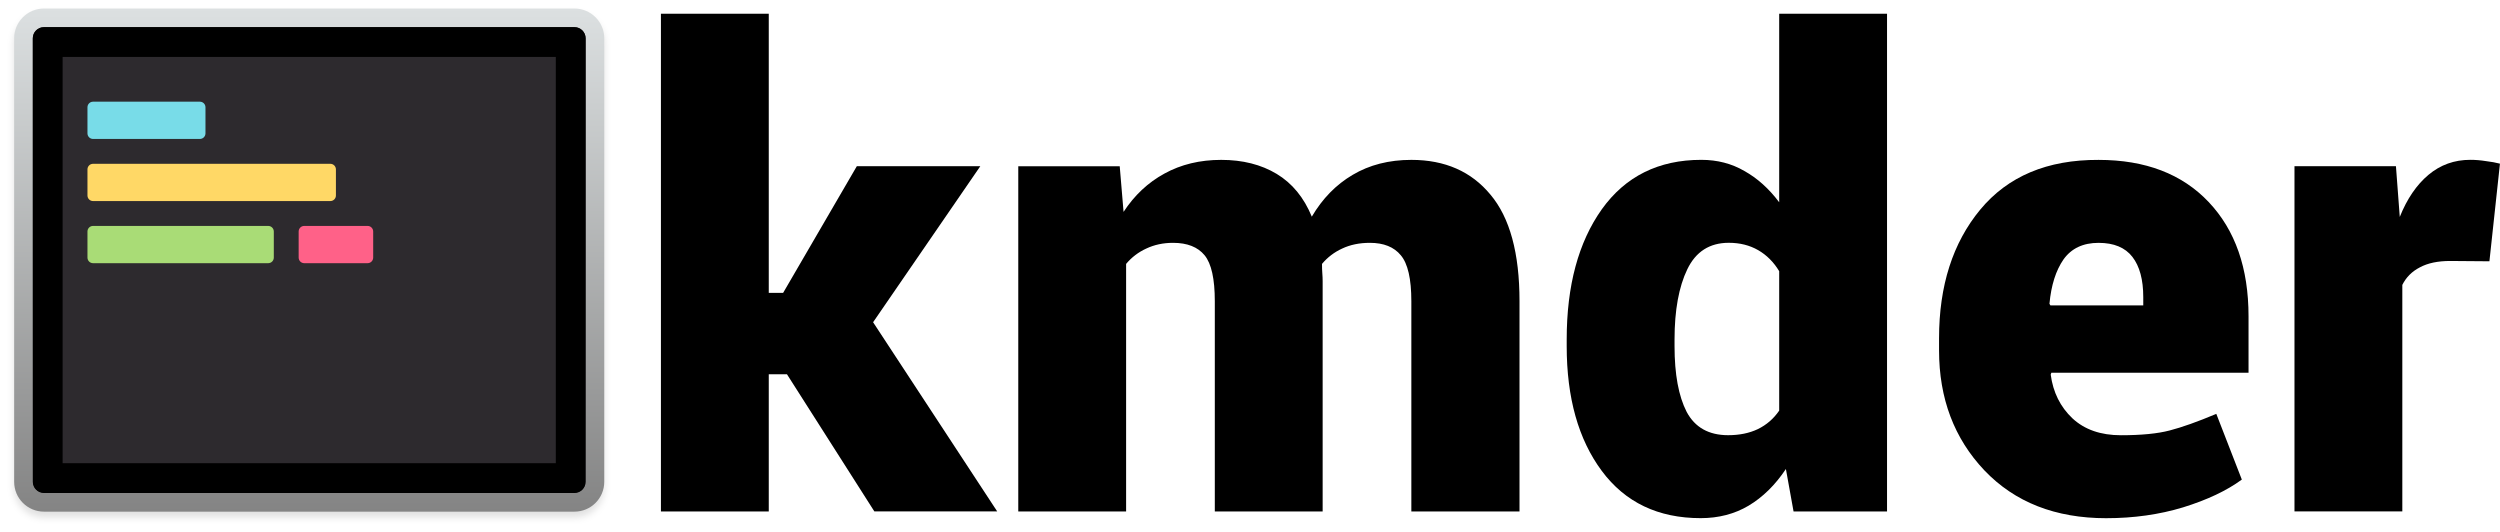
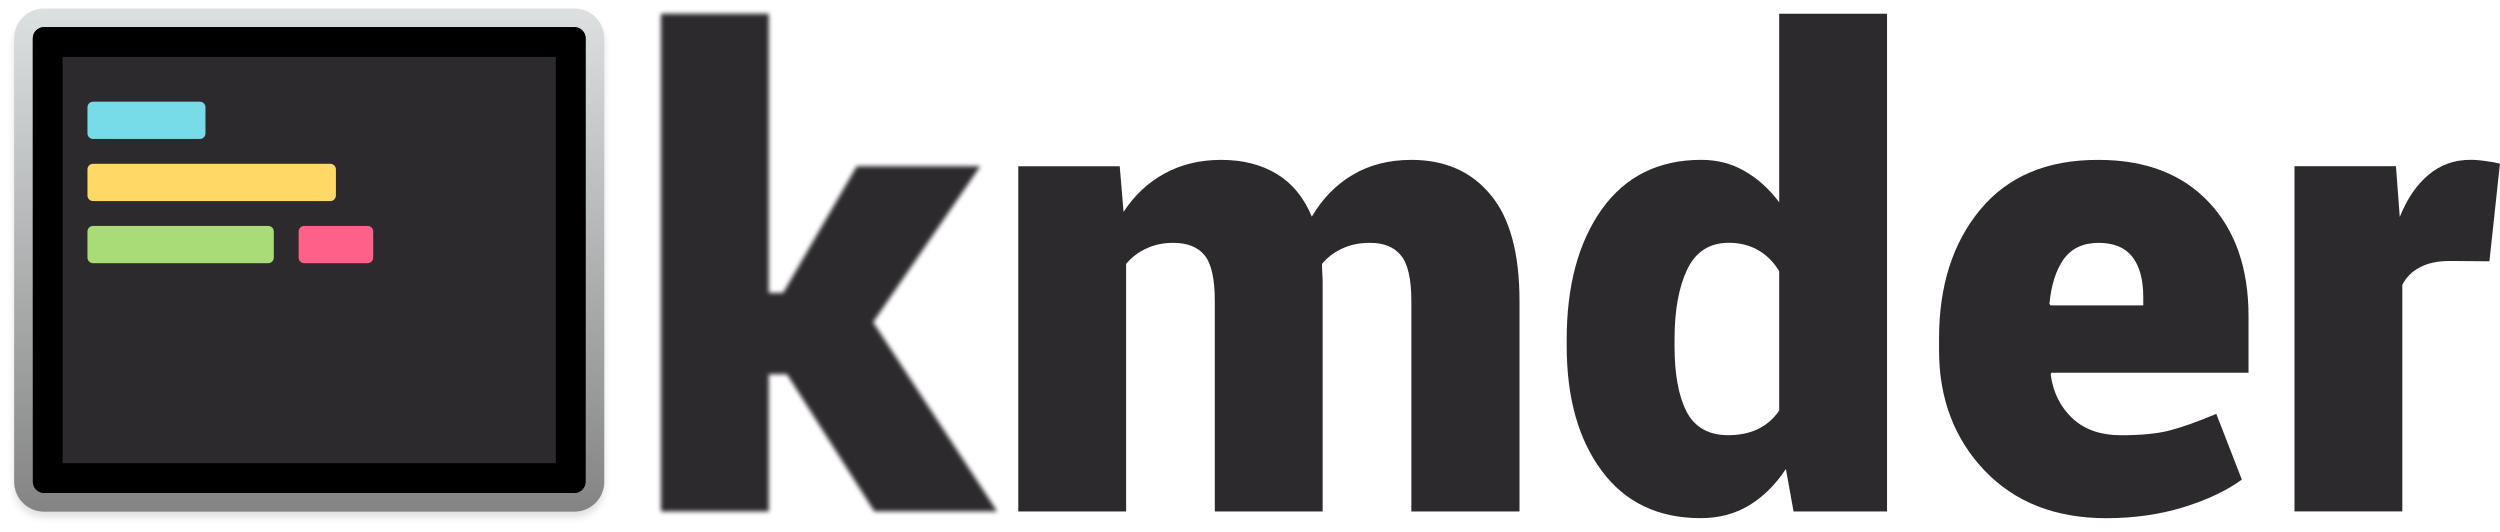
<svg xmlns="http://www.w3.org/2000/svg" xmlns:xlink="http://www.w3.org/1999/xlink" width="86.38mm" height="18.358mm" version="1.1" viewBox="0 0 86.38 18.358">
  <defs>
    <path id="path-2-7" d="m48 30c-9.941 0-18 8.059-18 18v714c0 9.941 8.059 18 18 18h854c9.941 0 18-8.059 18-18v-714c0-9.941-8.059-18-18-18zm0-30h854c26.51 0 48 21.49 48 48v714c0 26.51-21.49 48-48 48h-854c-26.51 0-48-21.49-48-48v-714c0-26.51 21.49-48 48-48z" />
    <filter id="filter-3-4" x="-.024" y="-.017" width="1.047" height="1.056">
      <feOffset dx="0" dy="9" in="SourceAlpha" result="shadowOffsetOuter1" />
      <feGaussianBlur in="shadowOffsetOuter1" result="shadowBlurOuter1" stdDeviation="6" />
      <feColorMatrix in="shadowBlurOuter1" values="0 0 0 0 0   0 0 0 0 0   0 0 0 0 0  0 0 0 0.121 0" />
    </filter>
    <linearGradient id="linearGradient3856" x1="438.61" x2="438.61" y2="877.21" gradientTransform="scale(1.083 .92338)" gradientUnits="userSpaceOnUse">
      <stop stop-color="#DCE0E1" offset="0" />
      <stop stop-color="#848484" offset="1" />
    </linearGradient>
+     <filter id="filter4545" x="-.015" y="-.01" width="1.03" height="1.02" color-interpolation-filters="sRGB">
+       <feGaussianBlur stdDeviation="0.272" />
+     </filter>
  </defs>
  <g transform="translate(-4.1693 -4.0178)">
    <g transform="matrix(.26458 0 0 .26458 23.679 -146.39)" font-family="sans-serif" font-size="40px" letter-spacing="0px" word-spacing="0px" style="line-height:1.25" aria-label="kmder">
      <g transform="matrix(.081117 0 0 .081117 -74.89 560.91)" fill="none" fill-rule="evenodd">
        <g id="monokai-pro">
          <g id="icon" transform="translate(37,107)">
            <g fill-rule="nonzero">
              <use width="100%" height="100%" fill="#000000" filter="url(#filter-3-4)" xlink:href="#path-2-7" />
              <use width="100%" height="100%" fill="url(#linearGradient3856)" fill-rule="evenodd" xlink:href="#path-2-7" />
            </g>
            <rect x="30" y="30" width="890" height="750" rx="18" fill="#2d2a2e" />
            <path d="m78 78v654h794v-654zm-30-48h854c9.941 0 18 8.059 18 18v714c0 9.941-8.059 18-18 18h-854c-9.941 0-18-8.059-18-18v-714c0-9.941 8.059-18 18-18z" fill="#000" fill-rule="nonzero" />
            <rect x="118" y="150" width="190" height="60" rx="9" fill="#78dce8" />
            <rect x="118" y="350" width="300" height="60" rx="9" fill="#a9dc76" />
            <rect x="458" y="350" width="120" height="60" rx="9" fill="#ff6188" />
            <rect x="118" y="250" width="400" height="60" rx="9" fill="#ffd866" />
          </g>
        </g>
      </g>
-       <path d="m29.031 617.35h-2.375v17.917h-14.083v-65h14.083v36.458h1.875l9.625-16.542h16.125l-14 20.375 16.208 24.708h-16.042z" />
-       <path d="m72.489 590.19 0.5 5.958q2.125-3.25 5.333-5 3.25-1.792 7.417-1.792 4.208 0 7.25 1.833 3.042 1.833 4.583 5.583 2.083-3.542 5.333-5.458 3.292-1.958 7.667-1.958 6.583 0 10.333 4.542 3.792 4.5 3.792 13.917v27.458h-14.125v-27.458q0-4.375-1.375-6-1.333-1.625-4.042-1.625-2.042 0-3.625 0.75-1.542 0.708-2.625 2 0 0.708 0.042 1.25 0.042 0.5 0.042 1v30.083h-14.083v-27.458q0-4.375-1.333-6-1.333-1.625-4.125-1.625-1.917 0-3.5 0.75-1.542 0.708-2.625 2v32.333h-14.083v-45.083z" />
-       <path d="m130.86 612.81q0-10.542 4.583-17 4.625-6.458 13-6.458 3.125 0 5.625 1.458 2.542 1.417 4.542 4.083v-24.625h14.083v65h-12.208l-1-5.542q-2.083 3.125-4.875 4.792-2.75 1.625-6.25 1.625-8.333 0-12.917-6.167-4.583-6.167-4.583-16.292zm14.083 0.875q0 5.5 1.583 8.583 1.625 3.042 5.417 3.042 2.208 0 3.875-0.792 1.708-0.833 2.792-2.417v-18.208q-1.083-1.792-2.75-2.75-1.667-0.958-3.833-0.958-3.75 0-5.417 3.458-1.667 3.458-1.667 9.167z" />
-       <path d="m201.32 636.15q-9.958 0-15.917-6.25-5.917-6.25-5.917-15.667v-1.583q0-10.292 5.375-16.792 5.417-6.542 15.458-6.5 9.167 0 14.375 5.5 5.208 5.5 5.208 14.917v7.375h-25.75l-0.083 0.25q0.458 3.458 2.833 5.708 2.375 2.208 6.333 2.208 4 0 6.375-0.625 2.417-0.625 6.083-2.167l3.333 8.583q-2.958 2.167-7.667 3.625-4.667 1.417-10.042 1.417zm-1-35.958q-3.042 0-4.583 2.167-1.5 2.167-1.833 5.792l0.125 0.208h12.125v-1.083q0-3.417-1.417-5.25-1.417-1.833-4.417-1.833z" />
-       <path d="m251.36 602.6-5.125-0.042q-2.417 0-3.958 0.833-1.542 0.792-2.292 2.292v29.583h-14.083v-45.083h13.25l0.5 6.625q1.417-3.542 3.75-5.5t5.458-1.958q1 0 2.042 0.167 1.042 0.125 1.833 0.333z" />
+       <g fill="#2d2a2e">
+         <path d="m29.031 617.35h-2.375v17.917h-14.083v-65h14.083v36.458h1.875l9.625-16.542h16.125l-14 20.375 16.208 24.708h-16.042z" filter="url(#filter4545)" />
+         <path d="m72.489 590.19 0.5 5.958q2.125-3.25 5.333-5 3.25-1.792 7.417-1.792 4.208 0 7.25 1.833 3.042 1.833 4.583 5.583 2.083-3.542 5.333-5.458 3.292-1.958 7.667-1.958 6.583 0 10.333 4.542 3.792 4.5 3.792 13.917v27.458h-14.125v-27.458q0-4.375-1.375-6-1.333-1.625-4.042-1.625-2.042 0-3.625 0.75-1.542 0.708-2.625 2 0 0.708 0.042 1.25 0.042 0.5 0.042 1v30.083h-14.083v-27.458q0-4.375-1.333-6-1.333-1.625-4.125-1.625-1.917 0-3.5 0.75-1.542 0.708-2.625 2v32.333h-14.083v-45.083z" />
+         <path d="m130.86 612.81q0-10.542 4.583-17 4.625-6.458 13-6.458 3.125 0 5.625 1.458 2.542 1.417 4.542 4.083v-24.625h14.083v65h-12.208l-1-5.542q-2.083 3.125-4.875 4.792-2.75 1.625-6.25 1.625-8.333 0-12.917-6.167-4.583-6.167-4.583-16.292zm14.083 0.875q0 5.5 1.583 8.583 1.625 3.042 5.417 3.042 2.208 0 3.875-0.792 1.708-0.833 2.792-2.417v-18.208q-1.083-1.792-2.75-2.75-1.667-0.958-3.833-0.958-3.75 0-5.417 3.458-1.667 3.458-1.667 9.167z" />
+         <path d="m201.32 636.15q-9.958 0-15.917-6.25-5.917-6.25-5.917-15.667v-1.583q0-10.292 5.375-16.792 5.417-6.542 15.458-6.5 9.167 0 14.375 5.5 5.208 5.5 5.208 14.917v7.375h-25.75l-0.083 0.25q0.458 3.458 2.833 5.708 2.375 2.208 6.333 2.208 4 0 6.375-0.625 2.417-0.625 6.083-2.167l3.333 8.583q-2.958 2.167-7.667 3.625-4.667 1.417-10.042 1.417zm-1-35.958q-3.042 0-4.583 2.167-1.5 2.167-1.833 5.792l0.125 0.208h12.125v-1.083q0-3.417-1.417-5.25-1.417-1.833-4.417-1.833z" />
+         <path d="m251.36 602.6-5.125-0.042q-2.417 0-3.958 0.833-1.542 0.792-2.292 2.292v29.583h-14.083v-45.083h13.25l0.5 6.625q1.417-3.542 3.75-5.5t5.458-1.958q1 0 2.042 0.167 1.042 0.125 1.833 0.333z" />
+       </g>
    </g>
  </g>
</svg>
